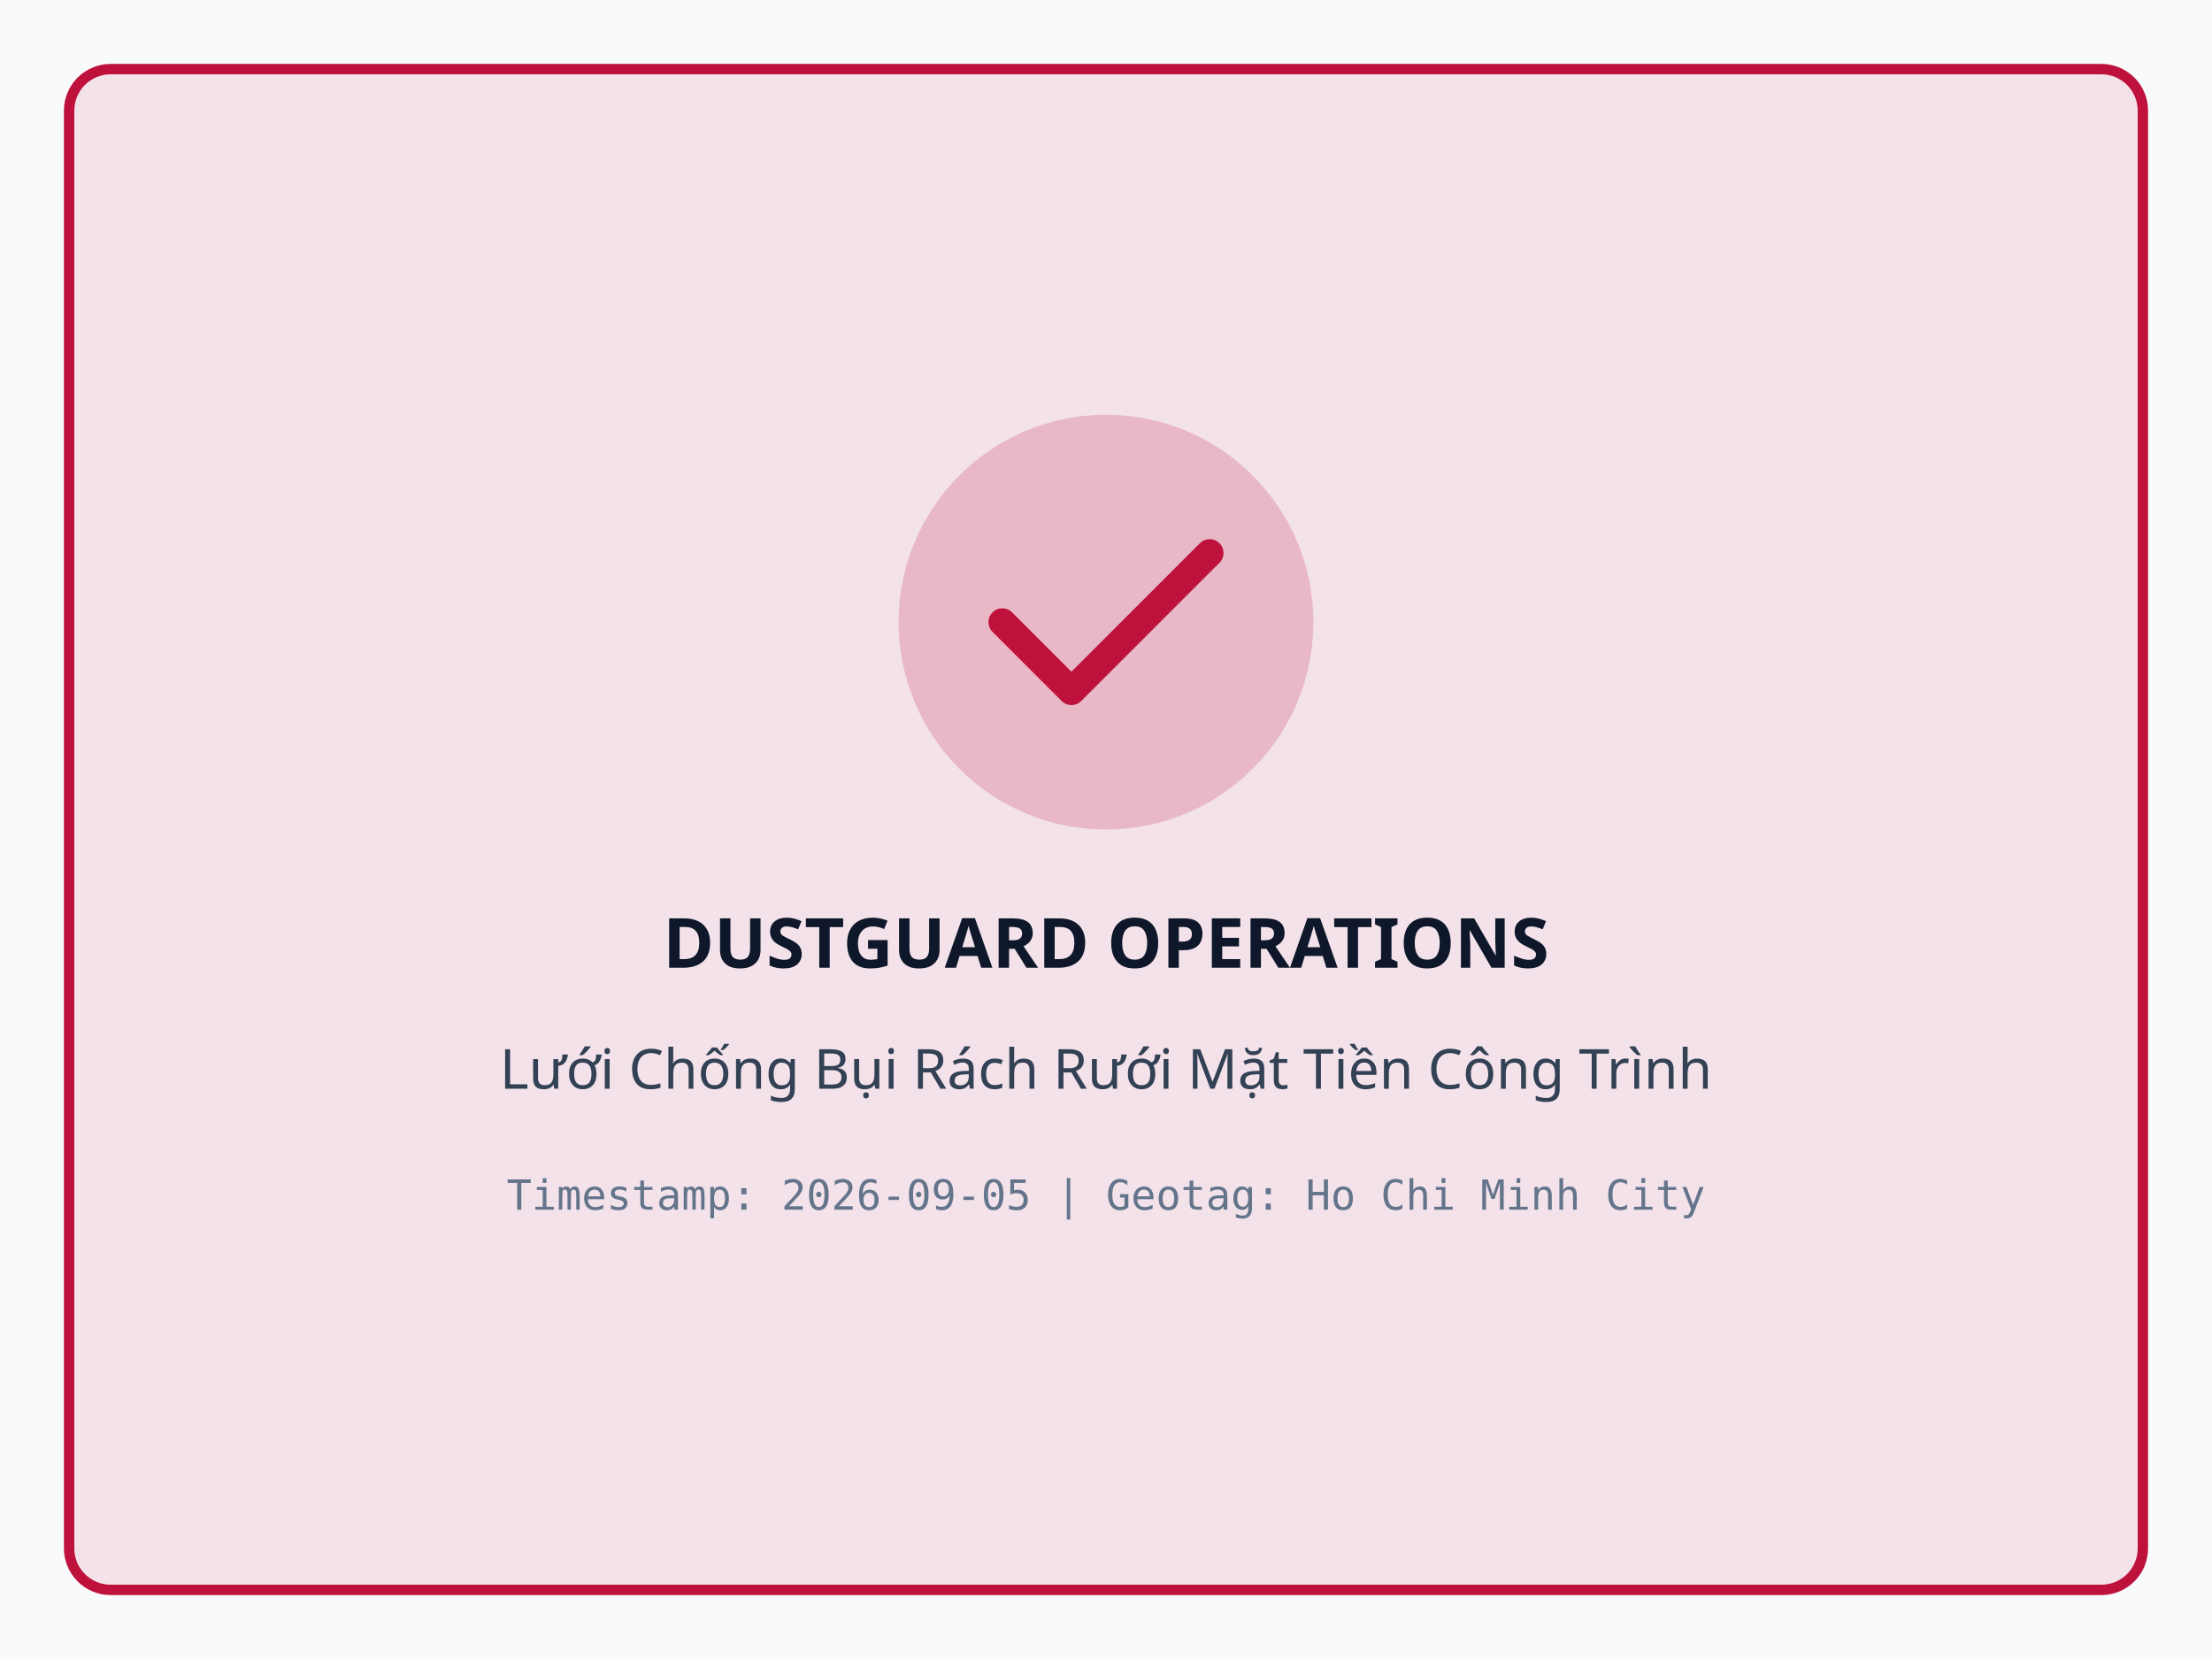
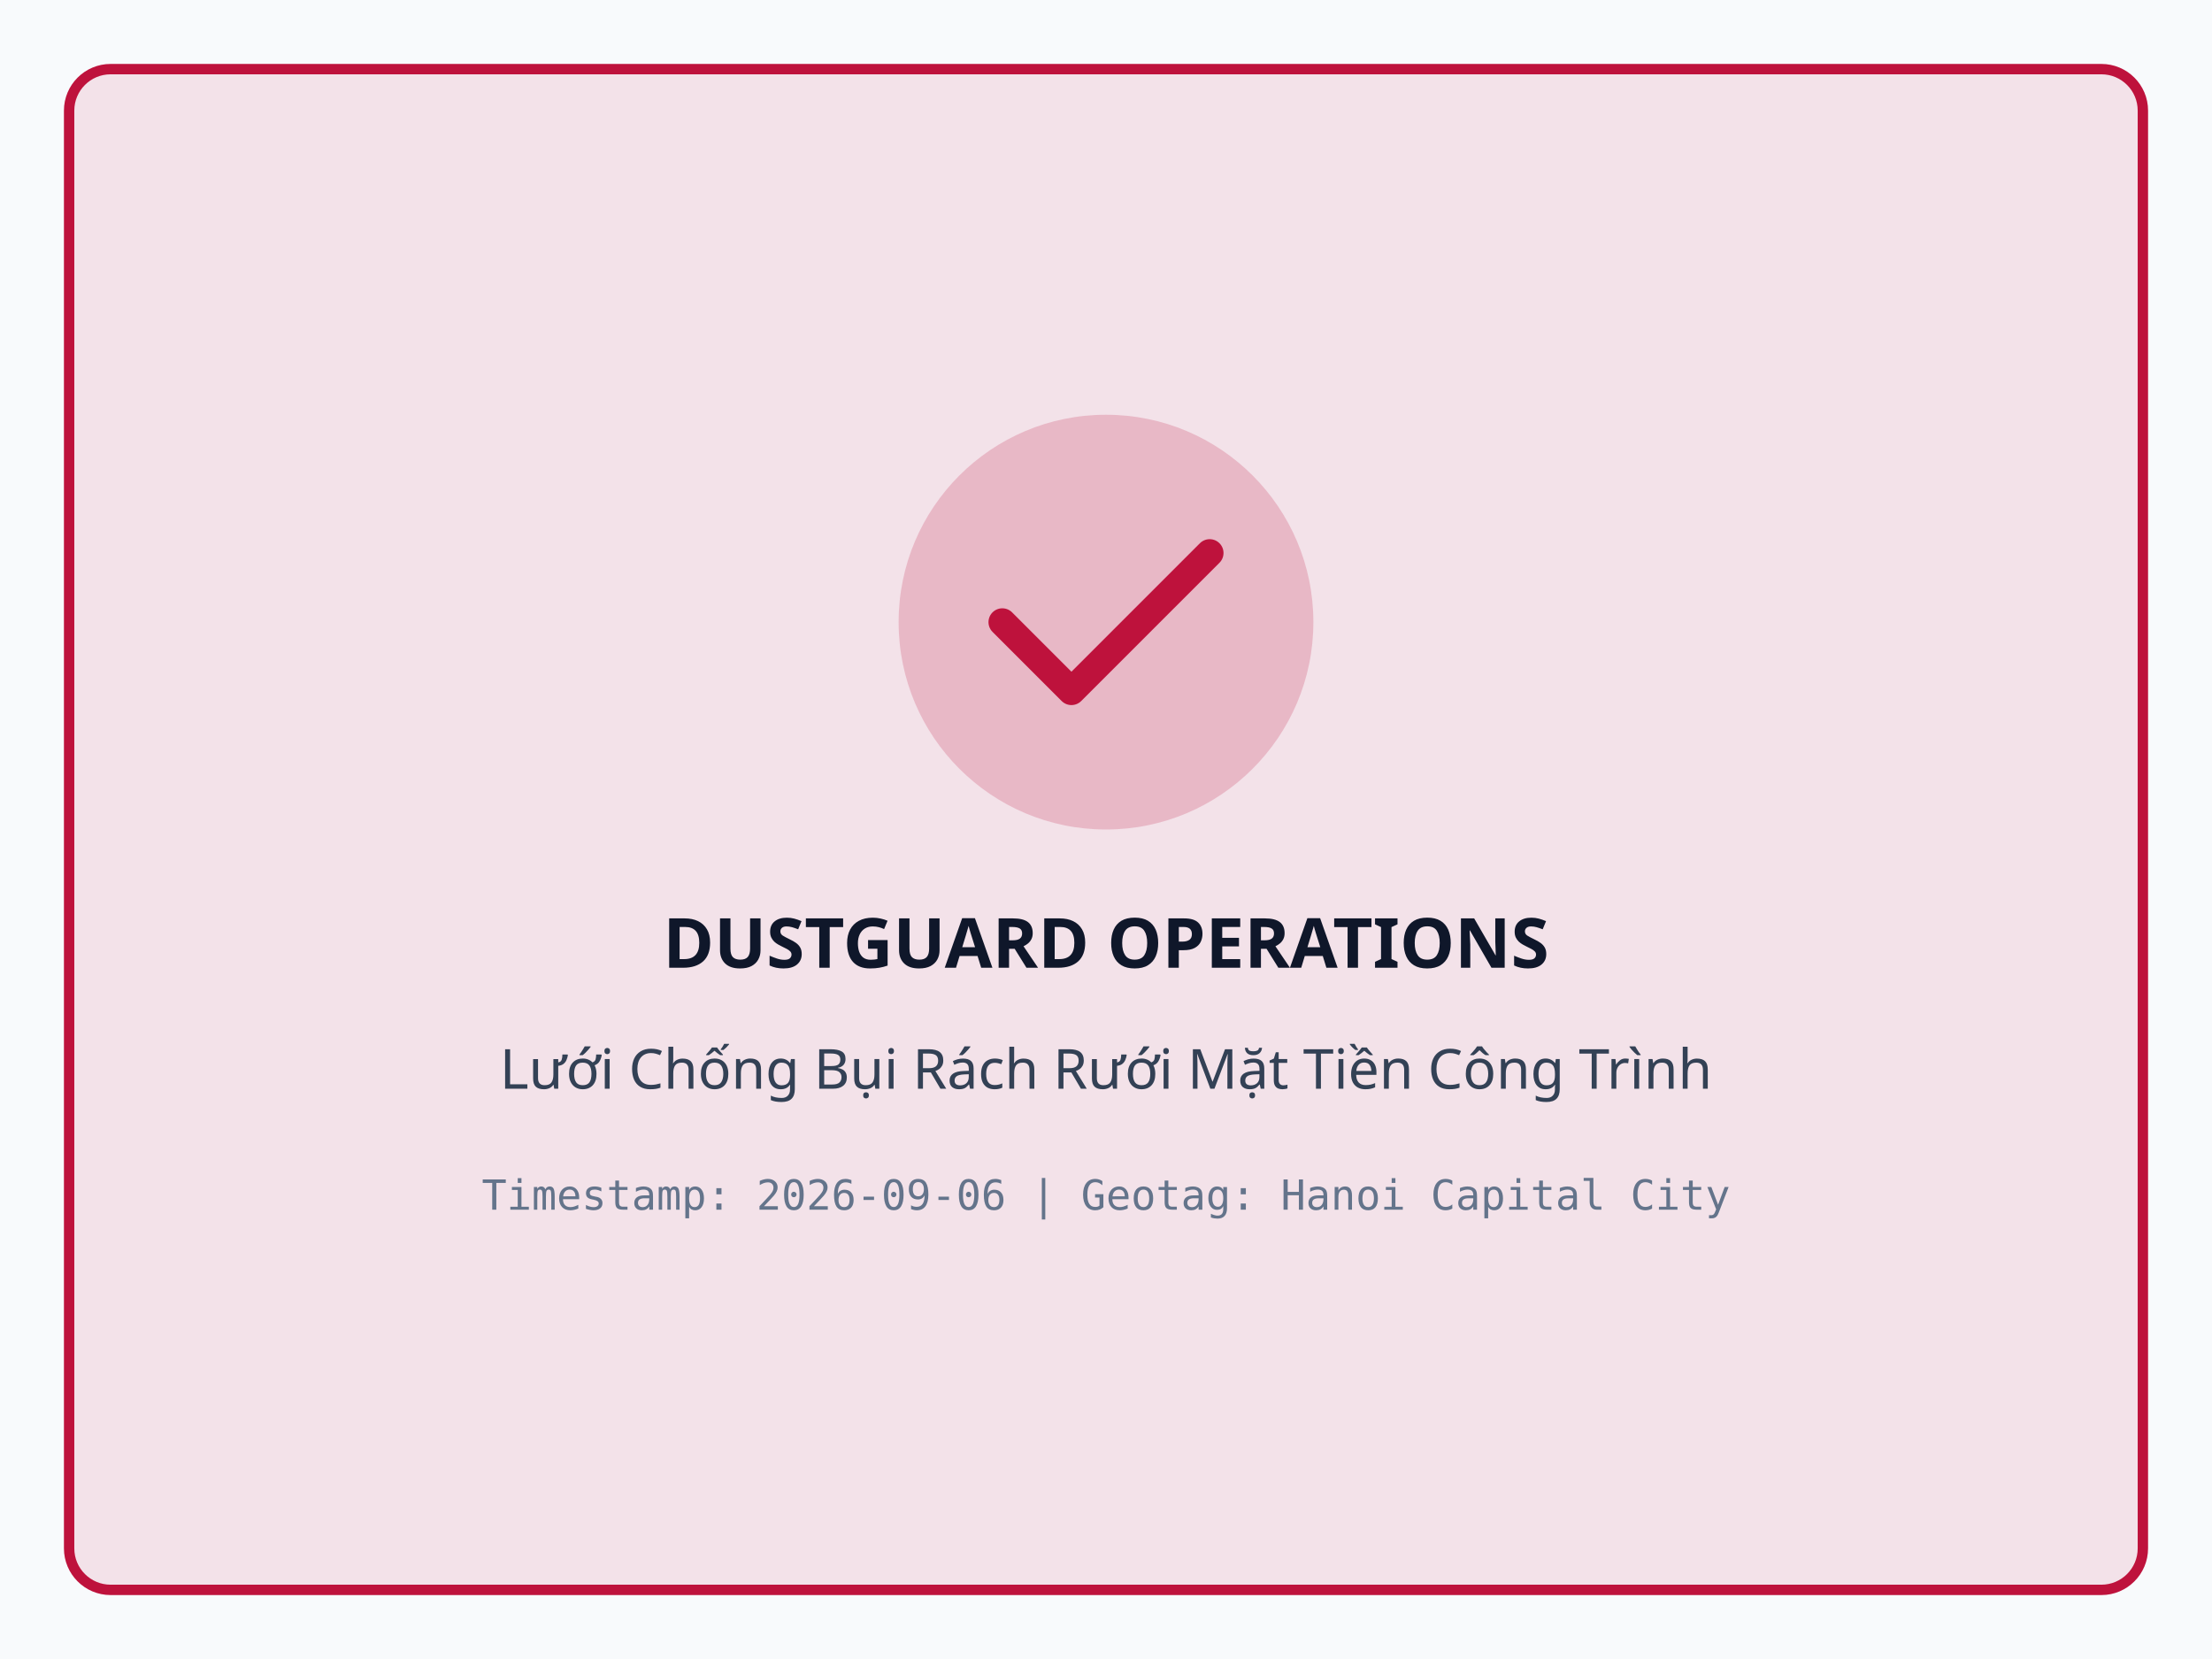
<svg xmlns="http://www.w3.org/2000/svg" width="640" height="480" viewBox="0 0 640 480">
  <rect width="640" height="480" fill="#f8fafc" />
  <rect x="20" y="20" width="600" height="440" rx="12" fill="#be123c" fill-opacity="0.1" stroke="#be123c" stroke-width="3" />
  <circle cx="320" cy="180" r="60" fill="#be123c" fill-opacity="0.2" />
  <path d="M290 180 L310 200 L350 160" stroke="#be123c" stroke-width="8" stroke-linecap="round" stroke-linejoin="round" fill="none" />
  <text x="320" y="280" font-family="sans-serif" font-size="20" font-weight="bold" fill="#0f172a" text-anchor="middle">DUSTGUARD OPERATIONS</text>
  <text x="320" y="315" font-family="sans-serif" font-size="16" fill="#334155" text-anchor="middle">Lưới Chống Bụi Rách Rưới Mặt Tiền Công Trình</text>
-   <text x="320" y="350" font-family="monospace" font-size="12" fill="#64748b" text-anchor="middle">Timestamp: 2026-09-05 | Geotag: Ho Chi Minh City</text>
+   <text x="320" y="350" font-family="monospace" font-size="12" fill="#64748b" text-anchor="middle">Timestamp: 2026-09-06 | Geotag: Hanoi Capital City</text>
</svg>
